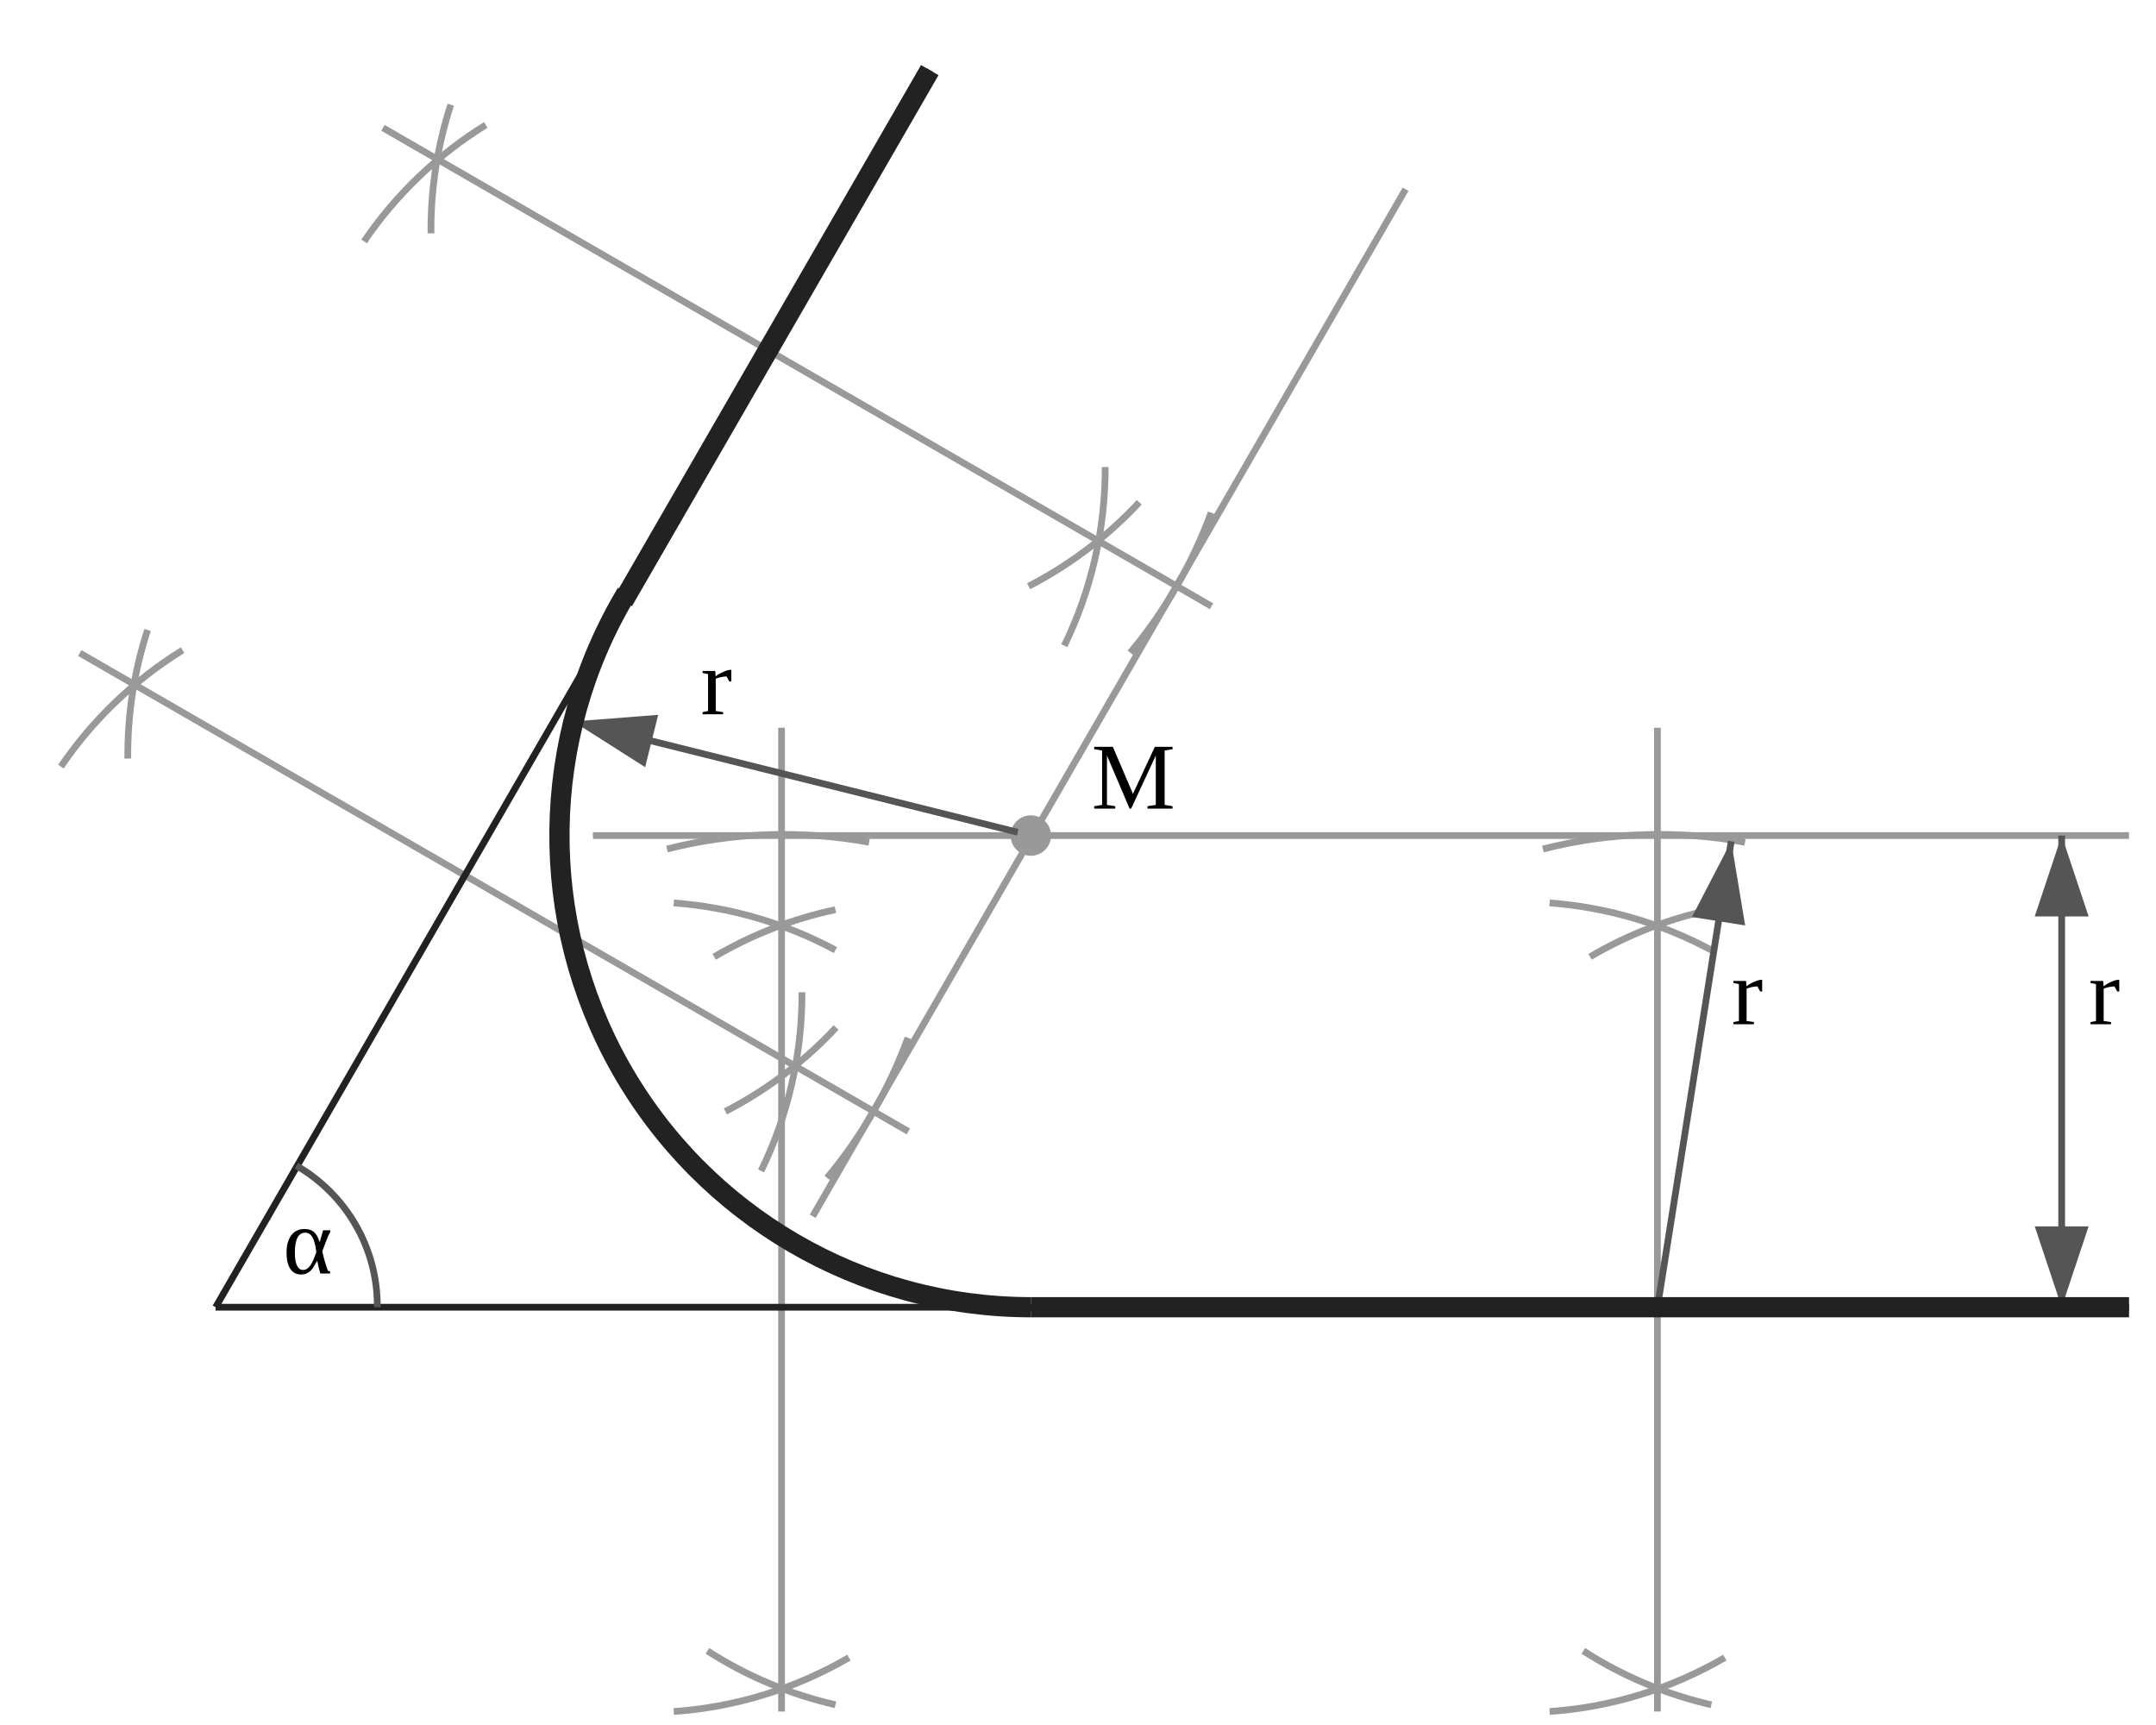
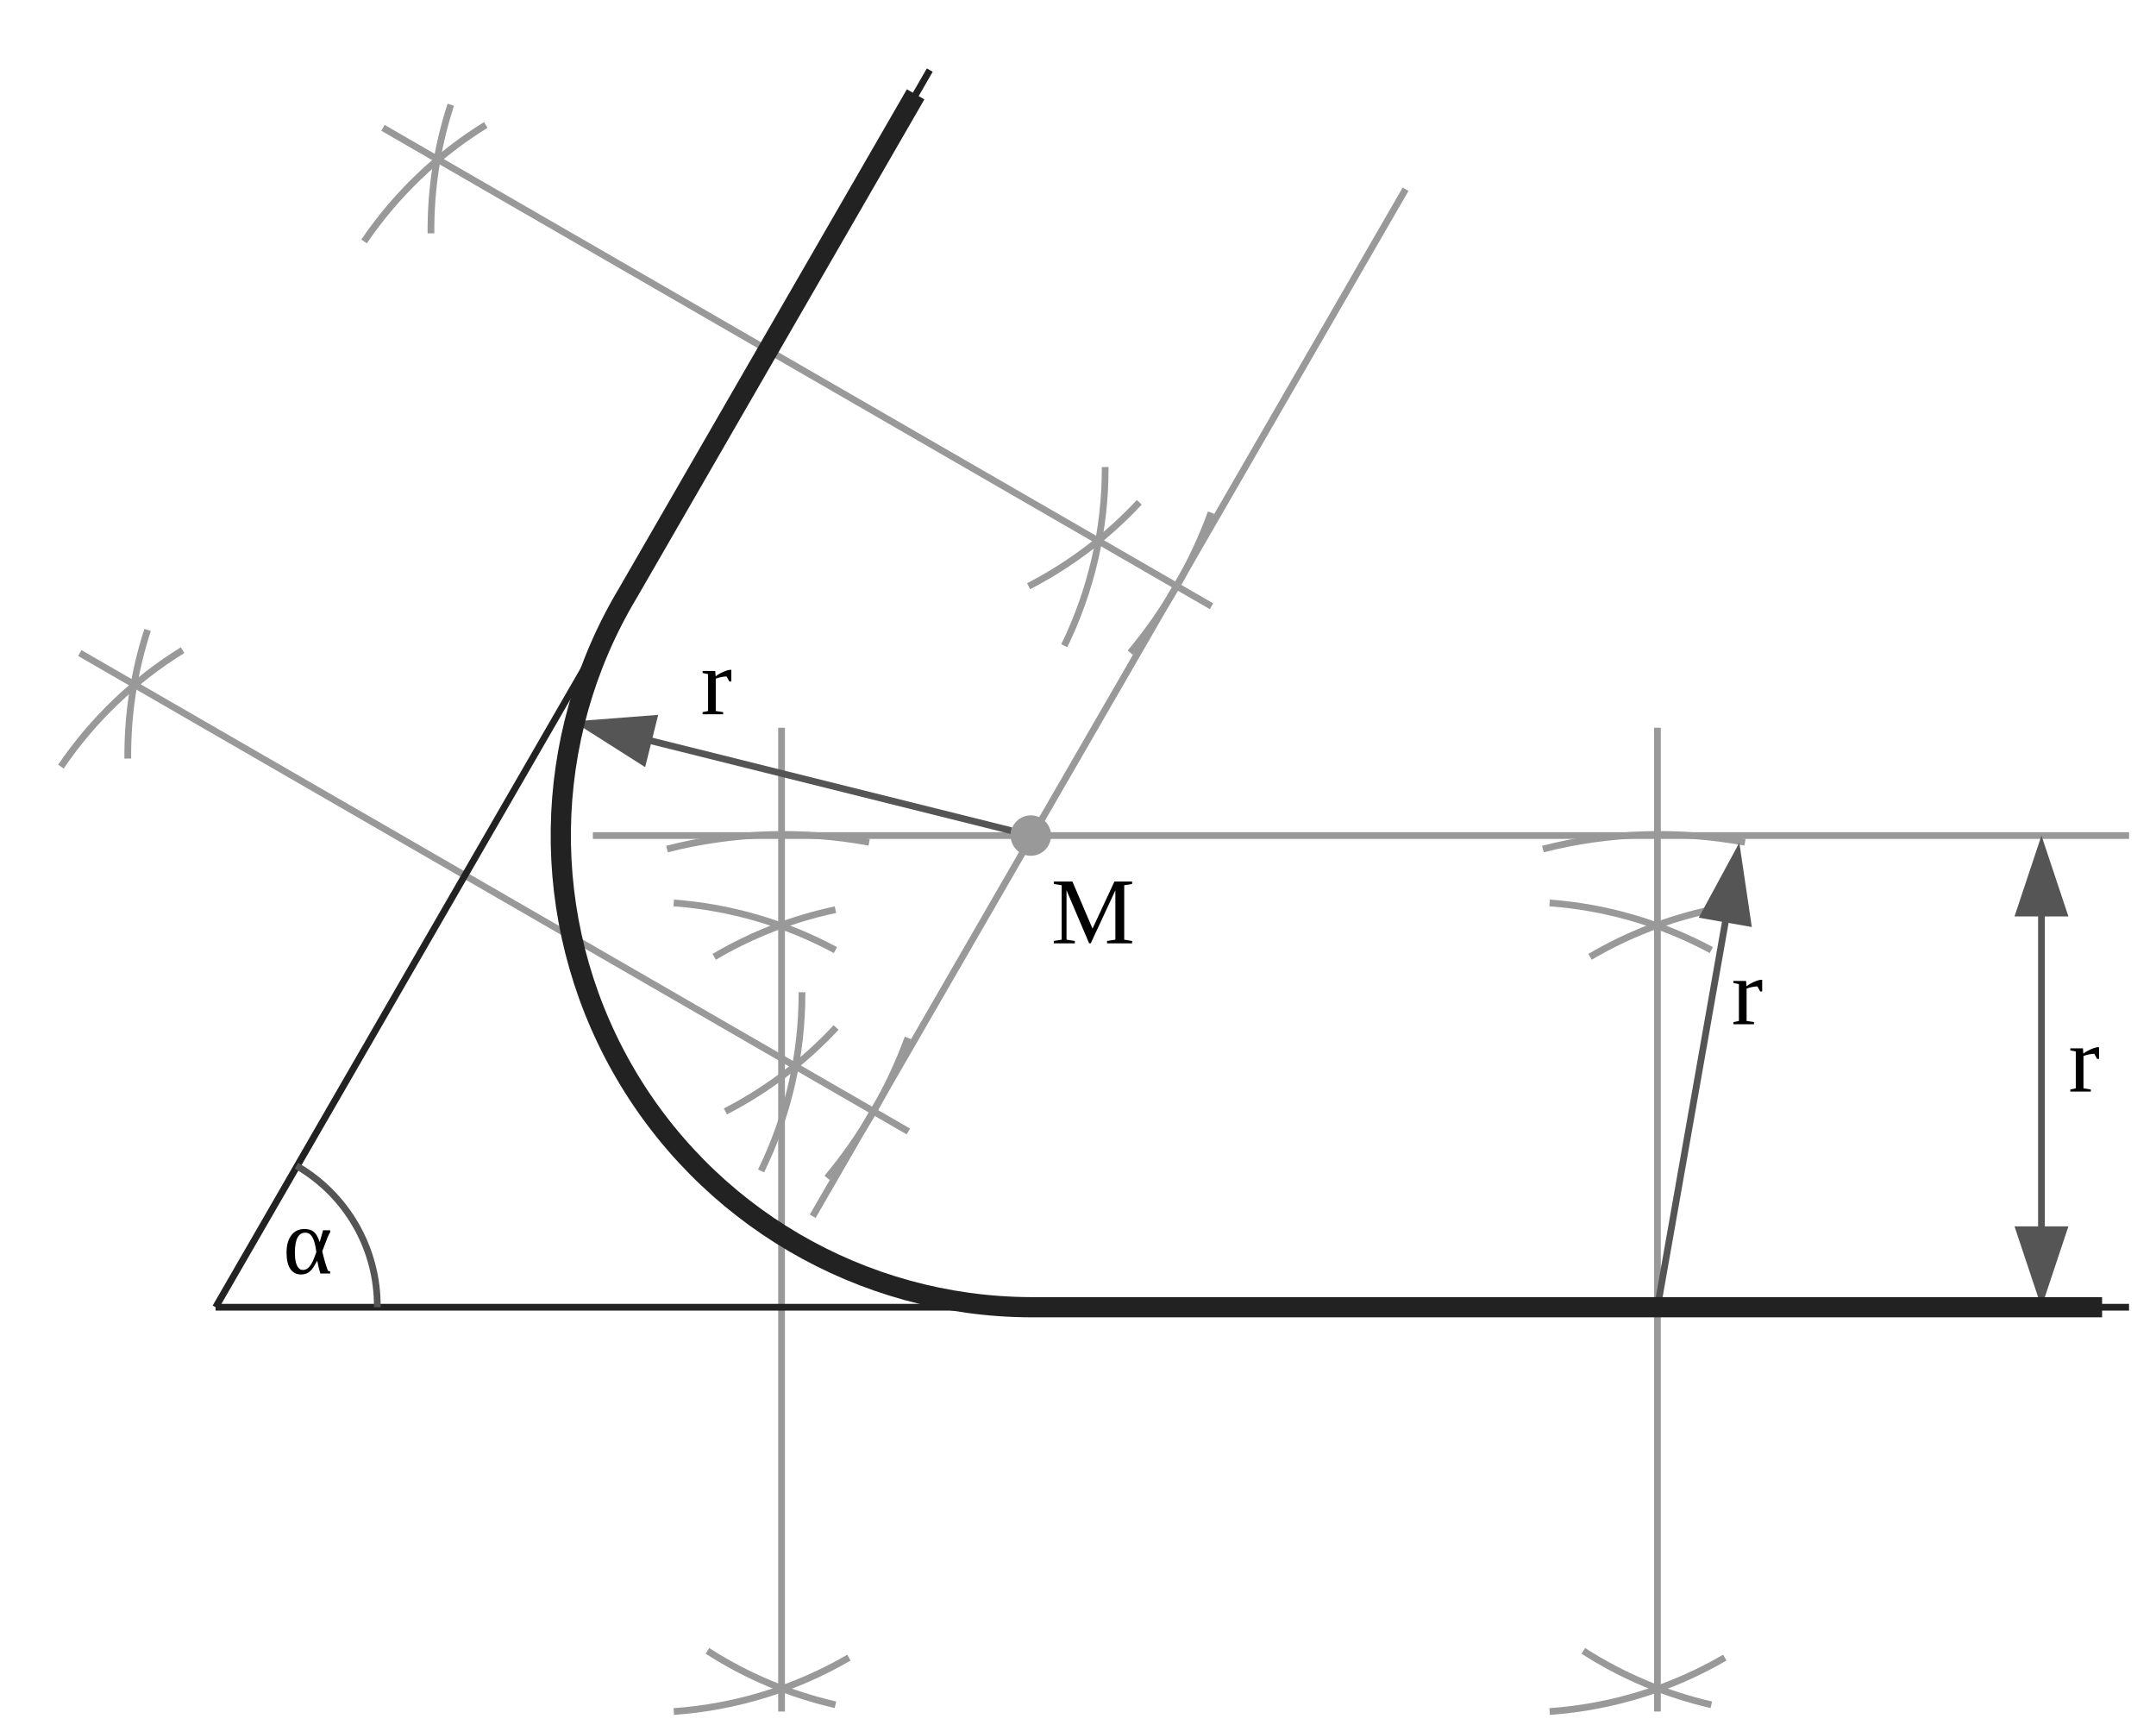
<svg xmlns="http://www.w3.org/2000/svg" width="320" height="256" viewBox="0 0 320 256">
  <style type="text/css">
  
  .eyes { fill: #999; stroke: none; }
  .baseline, .helpline { fill: none; stroke-width: 1px; stroke: #999; }
  .marker, .radii { fill: none; stroke-width: 1px; stroke: #555; }
  .dot, .arrowhead { fill: #555; stroke: none; }
  .constructor { fill: none; stroke-width: 1px; stroke: #222; }
  .result { fill: none; stroke-width: 3px; stroke: #222; }
  text { color: #222; font-size: 14px; }
  
 </style>
  <g>
    <g>
      <path class="helpline" d="M 100 254 A 60 60 180 0 0 126 246" />
      <path class="helpline" d="M 124 141 A 60 60 180 0 0 100 134" />
      <path class="helpline" d="M 124 135 A 60 60 180 0 0 106 142" />
      <path class="helpline" d="M 105 245 A 60 60 180 0 0 124 253" />
      <line class="helpline" x1="116" y1="108" x2="116" y2="254" />
      <path class="helpline" d="M 230 254 A 60 60 180 0 0 256 246" />
      <path class="helpline" d="M 254 141 A 60 60 180 0 0 230 134" />
      <path class="helpline" d="M 254 135 A 60 60 180 0 0 236 142" />
      <path class="helpline" d="M 235 245 A 60 60 180 0 0 254 253" />
      <line class="helpline" x1="246" y1="108" x2="246" y2="254" />
    </g>
    <g transform="rotate(-60, 32, 194)">
      <path class="helpline" d="M 90 254 A 60 60 180 0 0 116 246" />
      <path class="helpline" d="M 114 141 A 60 60 180 0 0 90 134" />
      <path class="helpline" d="M 114 135 A 60 60 180 0 0 96 142" />
      <path class="helpline" d="M 95 245 A 60 60 180 0 0 114 253" />
      <line class="helpline" x1="106" y1="128" x2="106" y2="270" />
      <path class="helpline" d="M 180 254 A 60 60 180 0 0 206 246" />
      <path class="helpline" d="M 204 141 A 60 60 180 0 0 180 134" />
      <path class="helpline" d="M 204 135 A 60 60 180 0 0 186 142" />
      <path class="helpline" d="M 185 245 A 60 60 180 0 0 204 253" />
      <line class="helpline" x1="196" y1="128" x2="196" y2="270" />
    </g>
  </g>
  <g>
    <g>
      <path class="helpline" d="M 129 125 A 70 70 180 0 0 99 126" />
      <path class="helpline" d="M 259 125 A 70 70 180 0 0 229 126" />
      <line class="helpline" x1="88" y1="124" x2="316" y2="124" />
      <g>
-         <g transform="rotate(99, 246, 194)">
-           <line class="radii" x1="246" y1="194" x2="176" y2="194" />
+         <g transform="rotate(100, 246, 194)">
+           <line class="radii" x1="246" y1="194" x2="179" y2="194" />
          <polygon class="arrowhead" points="176,194 188,190 188,198" />
        </g>
        <text x="257" y="152">r</text>
      </g>
      <g>
-         <g transform="rotate(90, 306, 194)">
-           <line class="radii" x1="306" y1="194" x2="236" y2="194" />
-           <polygon class="arrowhead" points="236,194 248,190 248,198" />
-           <polygon class="arrowhead" points="306,194 294,190 294,198" />
+         <g transform="rotate(90, 303, 194)">
+           <line class="radii" x1="300" y1="194" x2="236" y2="194" />
+           <polygon class="arrowhead" points="233,194 245,190 245,198" />
+           <polygon class="arrowhead" points="303,194 291,190 291,198" />
        </g>
-         <text x="310" y="152">r</text>
+         <text x="307" y="162">r</text>
      </g>
    </g>
    <g transform="rotate(-60, 32, 194)">
      <path class="helpline" d="M 94 263 A 70 70 180 0 0 118 263" />
      <path class="helpline" d="M 184 263 A 70 70 180 0 0 208 263" />
      <line class="helpline" x1="88" y1="264" x2="264" y2="264" />
    </g>
    <g>
      <circle class="eyes" cx="153" cy="124" r="3" />
-       <text x="162" y="120">M</text>
+       <text x="156" y="140">M</text>
      <g>
        <g transform="rotate(14, 153, 124)">
-           <line class="radii" x1="151" y1="124" x2="83" y2="124" />
+           <line class="radii" x1="150" y1="124" x2="86" y2="124" />
          <polygon class="arrowhead" points="83,124 95,120 95,128" />
        </g>
        <text x="104" y="106">r</text>
      </g>
    </g>
  </g>
  <g id="angle">
    <line class="constructor" x1="32" y1="194" x2="316" y2="194" />
    <line class="constructor" x1="32" y1="194" x2="244" y2="194" transform="rotate(-60, 32, 194)" />
    <path class="marker" d="M 56 194 A 24 24 180 0 0 44 173" />
    <text x="42" y="189">α</text>
  </g>
  <g>
-     <line class="result" x1="153" y1="194" x2="316" y2="194" />
-     <path class="result" d="M 93 88 A 70 70 180 0 0 153 194" />
-     <line class="result" x1="153" y1="194" x2="244" y2="194" transform="rotate(-60, 32, 194)" />
+     <path class="result" d="M 135.9 14, 93.2 88 A 70 70 180 0 0 153 194 L 312 194" />
  </g>
</svg>
